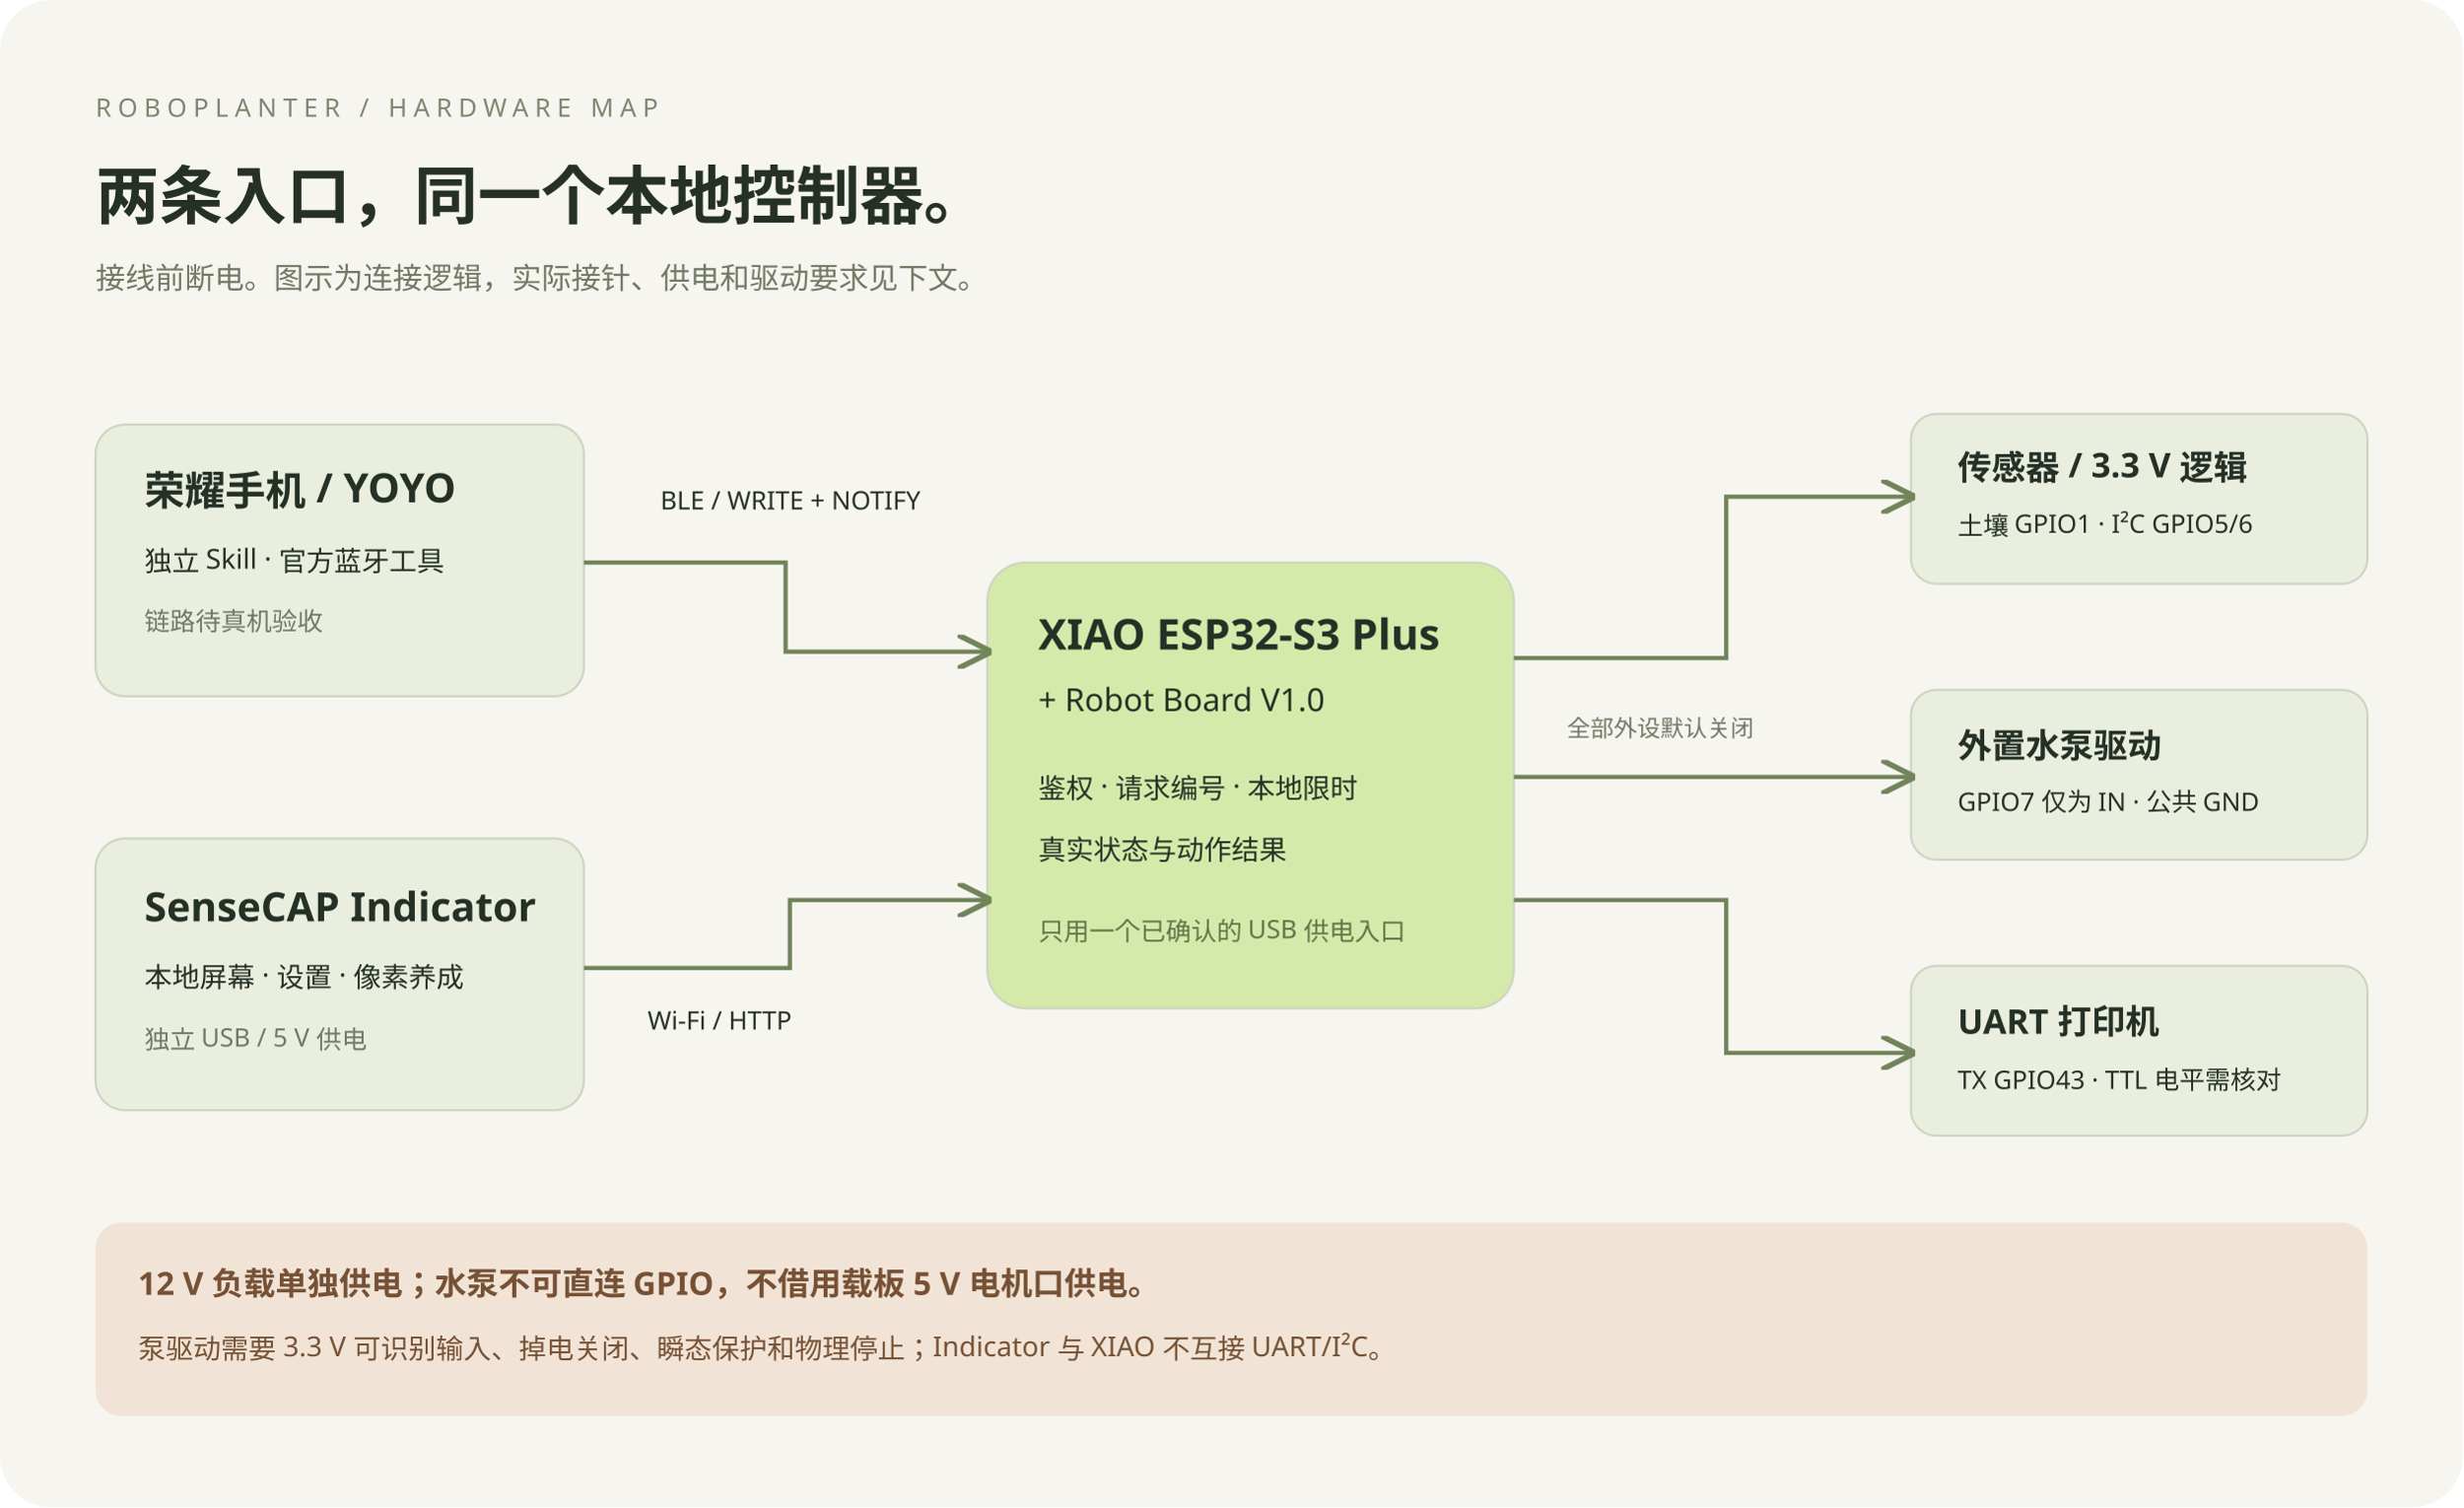
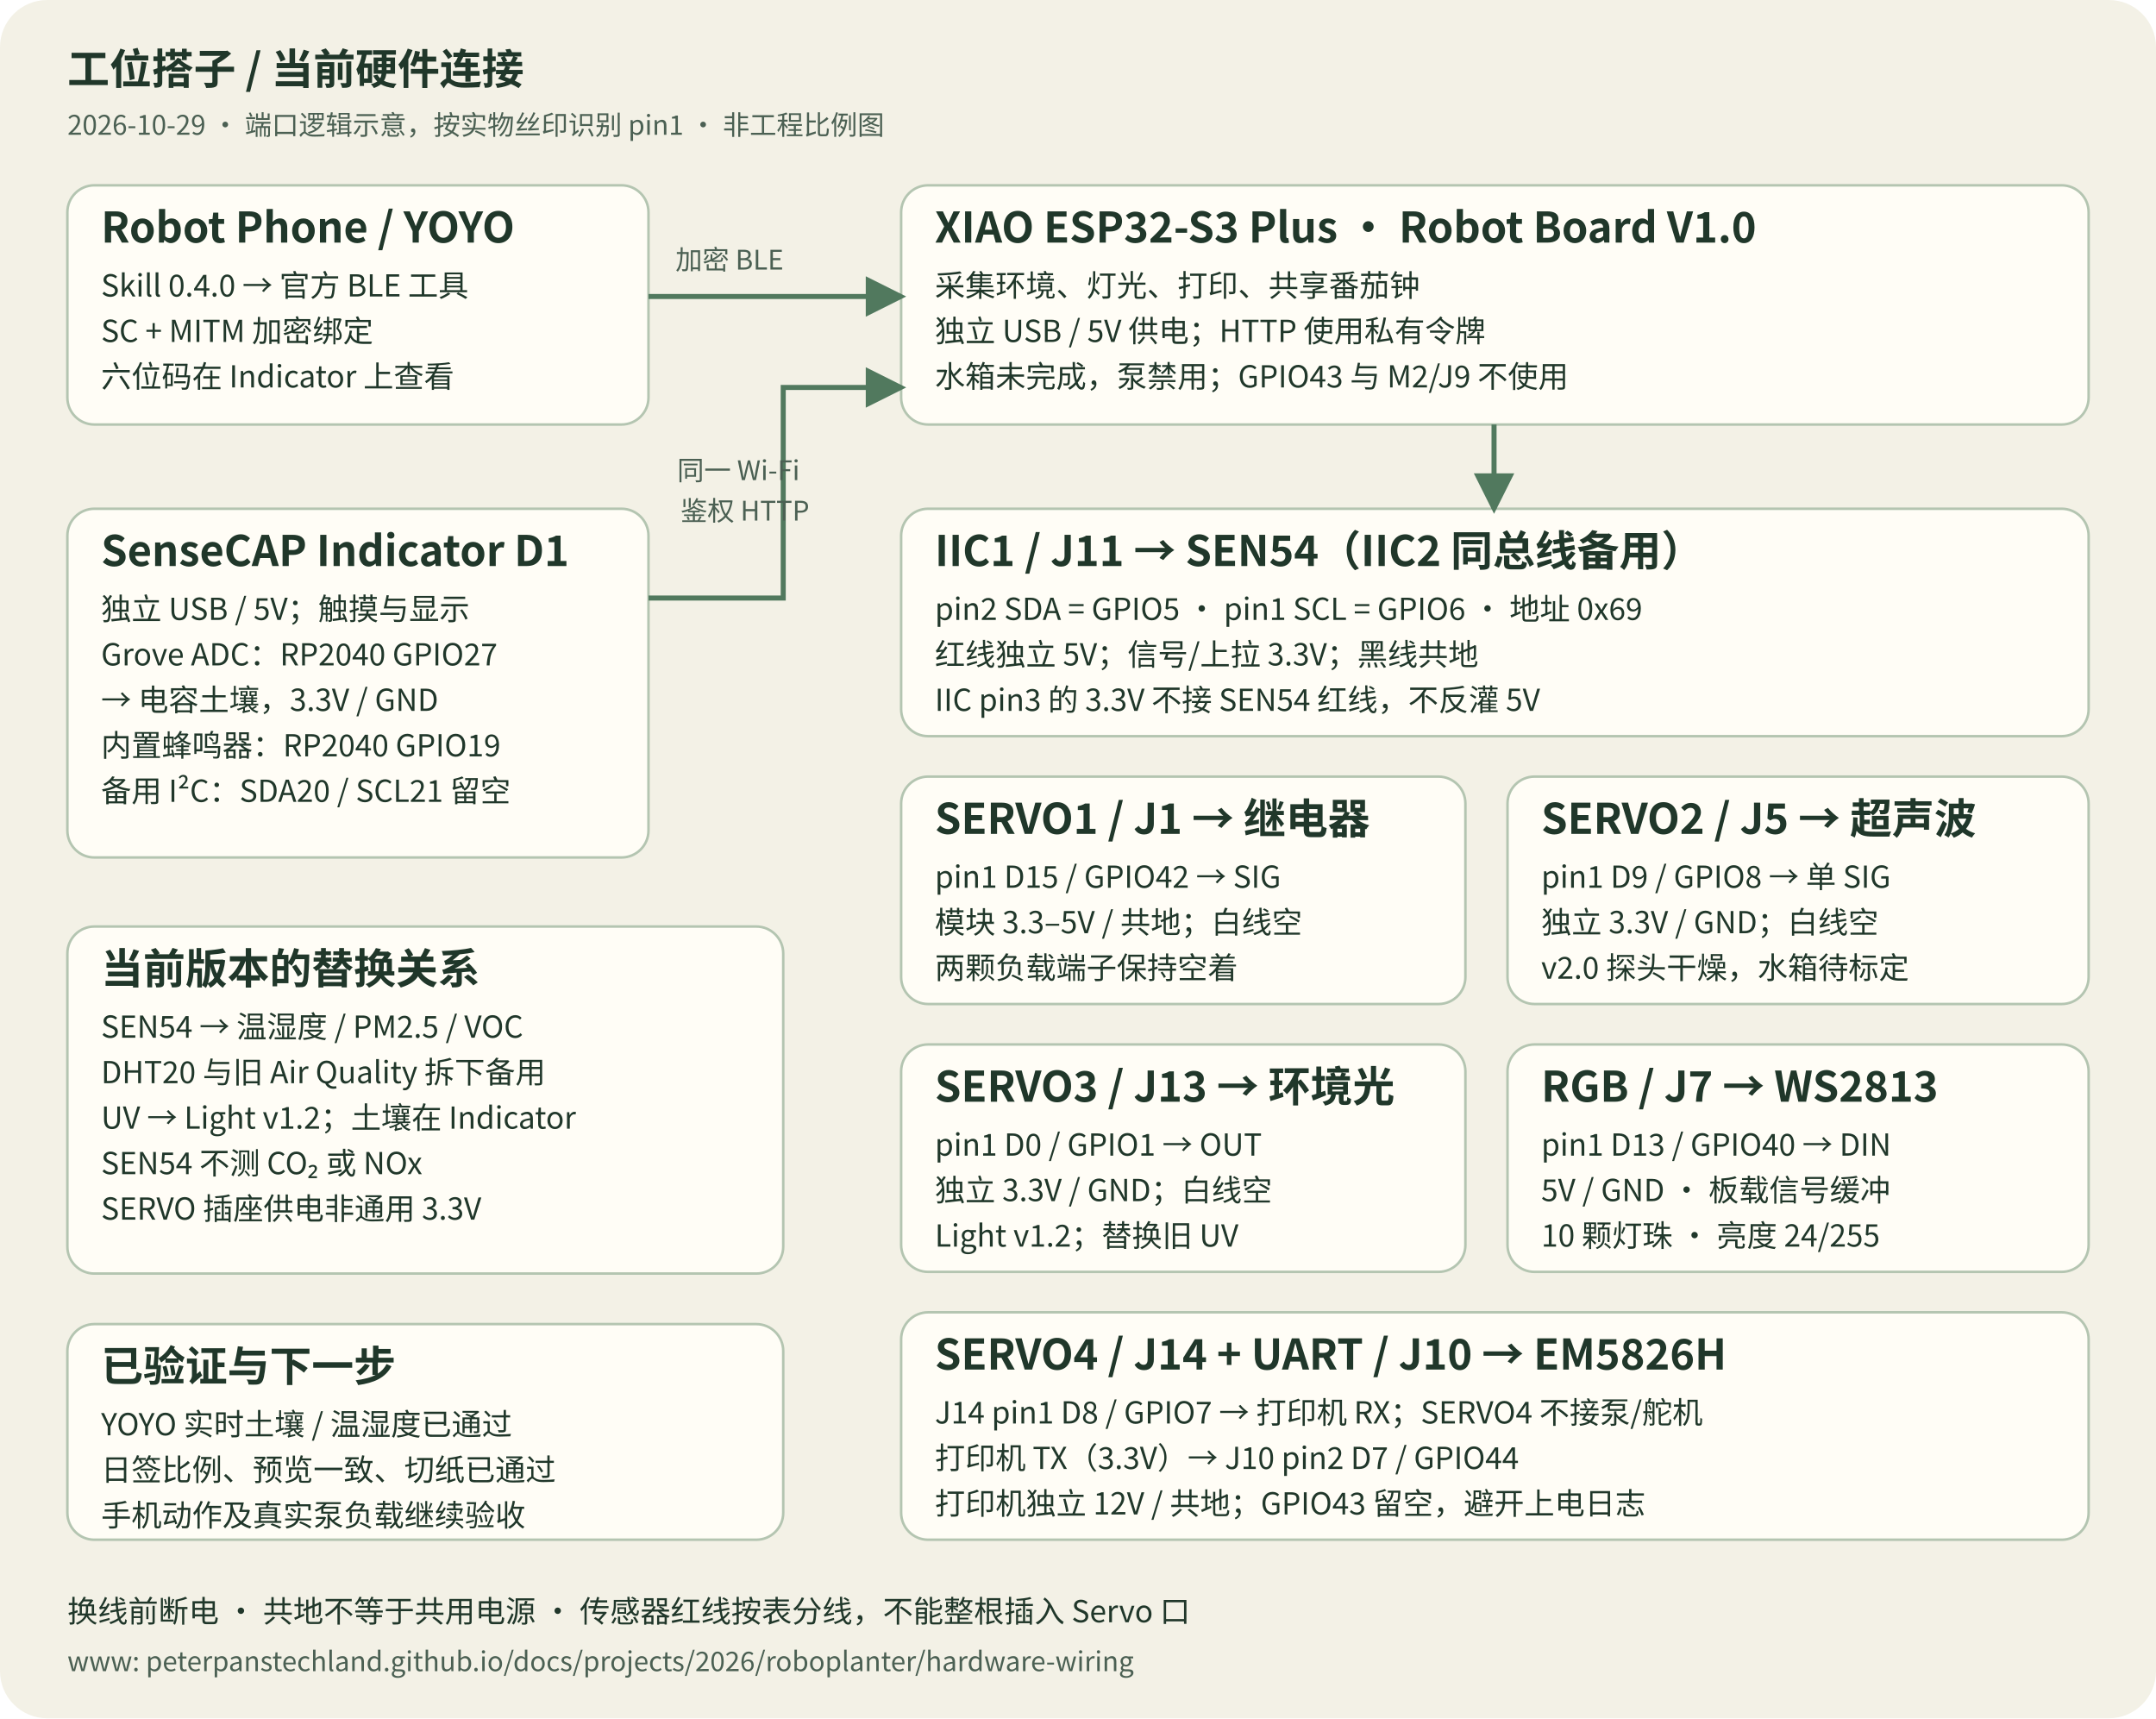
- <svg xmlns="http://www.w3.org/2000/svg" viewBox="0 0 1160 710" role="img" aria-labelledby="title desc">
+ <svg xmlns="http://www.w3.org/2000/svg" viewBox="0 0 1280 1020" role="img" aria-labelledby="title desc">
  <defs>
    <marker id="arrow" markerWidth="8" markerHeight="8" refX="7" refY="4" orient="auto-start-reverse">
-       <path d="M0 0L8 4L0 8" fill="none" stroke="#71845a" stroke-width="1.3" />
+       <path d="M0 0 8 4 0 8" fill="#51795e" />
    </marker>
  </defs>
-   <rect width="1160" height="710" rx="24" fill="#f6f5ef" />
-   <g font-family="system-ui,'Microsoft Yahei',sans-serif" fill="#253126">
-     <text x="45" y="55" font-size="12" letter-spacing="3" fill="#7c876f">ROBOPLANTER / HARDWARE MAP</text>
-     <text x="45" y="103" font-size="30" font-weight="700">两条入口，同一个本地控制器。</text>
-     <text x="45" y="136" font-size="14" fill="#707965">接线前断电。图示为连接逻辑，实际接针、供电和驱动要求见下文。</text>
-     <g fill="#e9eede" stroke="#cdd5c1">
-       <rect x="45" y="200" width="230" height="128" rx="14" />
-       <rect x="45" y="395" width="230" height="128" rx="14" />
-       <rect x="465" y="265" width="248" height="210" rx="18" fill="#d5e9aa" />
-       <rect x="900" y="195" width="215" height="80" rx="12" />
-       <rect x="900" y="325" width="215" height="80" rx="12" />
-       <rect x="900" y="455" width="215" height="80" rx="12" />
-     </g>
-     <text x="68" y="238" font-size="19" font-weight="650">荣耀手机 / YOYO</text>
-     <text x="68" y="269" font-size="13">独立 Skill · 官方蓝牙工具</text>
-     <text x="68" y="297" font-size="12" fill="#707965">链路待真机验收</text>
-     <text x="68" y="434" font-size="19" font-weight="650">SenseCAP Indicator</text>
-     <text x="68" y="465" font-size="13">本地屏幕 · 设置 · 像素养成</text>
-     <text x="68" y="494" font-size="12" fill="#707965">独立 USB / 5 V 供电</text>
-     <text x="489" y="306" font-size="20" font-weight="700">XIAO ESP32-S3 Plus</text>
-     <text x="489" y="335" font-size="15">+ Robot Board V1.0</text>
-     <text x="489" y="376" font-size="13">鉴权 · 请求编号 · 本地限时</text>
-     <text x="489" y="405" font-size="13">真实状态与动作结果</text>
-     <text x="489" y="443" font-size="12" fill="#637449">只用一个已确认的 USB 供电入口</text>
-     <text x="922" y="226" font-size="16" font-weight="650">传感器 / 3.3 V 逻辑</text>
-     <text x="922" y="252" font-size="12">土壤 GPIO1 · I²C GPIO5/6</text>
-     <text x="922" y="357" font-size="16" font-weight="650">外置水泵驱动</text>
-     <text x="922" y="382" font-size="12">GPIO7 仅为 IN · 公共 GND</text>
-     <text x="922" y="487" font-size="16" font-weight="650">UART 打印机</text>
-     <text x="922" y="513" font-size="12">TX GPIO43 · TTL 电平需核对</text>
-     <g fill="none" stroke="#71845a" stroke-width="2" marker-end="url(#arrow)">
-       <path d="M275 265H370V307H465" />
-       <path d="M275 456H372V424H465" />
-       <path d="M713 310H813V234H900" />
-       <path d="M713 366H900" />
-       <path d="M713 424H813V496H900" />
-     </g>
-     <text x="311" y="240" font-size="12">BLE / WRITE + NOTIFY</text>
-     <text x="305" y="485" font-size="12">Wi-Fi / HTTP</text>
-     <text x="738" y="347" font-size="11" fill="#707965">全部外设默认关闭</text>
-     <rect x="45" y="576" width="1070" height="91" rx="12" fill="#f1e4d6" />
-     <text x="65" y="610" font-size="15" font-weight="650" fill="#765135">12 V 负载单独供电；水泵不可直连 GPIO，不借用载板 5 V 电机口供电。</text>
-     <text x="65" y="640" font-size="13" fill="#765135">泵驱动需要 3.3 V 可识别输入、掉电关闭、瞬态保护和物理停止；Indicator 与 XIAO 不互接 UART/I²C。</text>
-   </g>
+   <style>text{font-family:'Microsoft YaHei','Noto Sans CJK SC',sans-serif;fill:#20372a}.h{font-size:25px;font-weight:700}.t{font-size:18px}.s{font-size:16px;fill:#4b6053}.wire{fill:none;stroke:#51795e;stroke-width:3;marker-end:url(#arrow)}.card{fill:#fffdf6;stroke:#b4c5b1;stroke-width:1.5}</style>
+   <rect width="1280" height="1020" rx="28" fill="#f3f1e6" />
+   <text x="40" y="50" class="h">工位搭子 / 当前硬件连接</text>
+   <text x="40" y="80" class="s">2026-10-29 · 端口逻辑示意，按实物丝印识别 pin1 · 非工程比例图</text>
+   <rect class="card" x="40" y="110" width="345" height="142" rx="16" />
+   <text class="h" x="60" y="144">Robot Phone / YOYO</text>
+   <text class="t" x="60" y="176">Skill 0.4.0 → 官方 BLE 工具</text>
+   <text class="t" x="60" y="203">SC + MITM 加密绑定</text>
+   <text class="t" x="60" y="230">六位码在 Indicator 上查看</text>
+   <rect class="card" x="535" y="110" width="705" height="142" rx="16" />
+   <text class="h" x="555" y="144">XIAO ESP32-S3 Plus · Robot Board V1.0</text>
+   <text class="t" x="555" y="176">采集环境、灯光、打印、共享番茄钟</text>
+   <text class="t" x="555" y="203">独立 USB / 5V 供电；HTTP 使用私有令牌</text>
+   <text class="t" x="555" y="230">水箱未完成，泵禁用；GPIO43 与 M2/J9 不使用</text>
+   <path class="wire" d="M385 176 H535" />
+   <text class="s" x="401" y="160">加密 BLE</text>
+   <rect class="card" x="40" y="302" width="345" height="207" rx="16" />
+   <text class="h" x="60" y="336">SenseCAP Indicator D1</text>
+   <text class="t" x="60" y="368">独立 USB / 5V；触摸与显示</text>
+   <text class="t" x="60" y="395">Grove ADC：RP2040 GPIO27</text>
+   <text class="t" x="60" y="422">  → 电容土壤，3.3V / GND</text>
+   <text class="t" x="60" y="449">内置蜂鸣器：RP2040 GPIO19</text>
+   <text class="t" x="60" y="476">备用 I²C：SDA20 / SCL21 留空</text>
+   <path class="wire" d="M385 355 H465 V230 H535" />
+   <text class="s" x="402" y="285">同一 Wi-Fi</text>
+   <text class="s" x="404" y="309">鉴权 HTTP</text>
+   <rect class="card" x="535" y="302" width="705" height="135" rx="16" />
+   <text class="h" x="555" y="336">IIC1 / J11 → SEN54（IIC2 同总线备用）</text>
+   <text class="t" x="555" y="368">pin2 SDA = GPIO5 · pin1 SCL = GPIO6 · 地址 0x69</text>
+   <text class="t" x="555" y="395">红线独立 5V；信号/上拉 3.3V；黑线共地</text>
+   <text class="t" x="555" y="422">IIC pin3 的 3.3V 不接 SEN54 红线，不反灌 5V</text>
+   <rect class="card" x="535" y="461" width="335" height="135" rx="16" />
+   <text class="h" x="555" y="495">SERVO1 / J1 → 继电器</text>
+   <text class="t" x="555" y="527">pin1 D15 / GPIO42 → SIG</text>
+   <text class="t" x="555" y="554">模块 3.3–5V / 共地；白线空</text>
+   <text class="t" x="555" y="581">两颗负载端子保持空着</text>
+   <rect class="card" x="895" y="461" width="345" height="135" rx="16" />
+   <text class="h" x="915" y="495">SERVO2 / J5 → 超声波</text>
+   <text class="t" x="915" y="527">pin1 D9 / GPIO8 → 单 SIG</text>
+   <text class="t" x="915" y="554">独立 3.3V / GND；白线空</text>
+   <text class="t" x="915" y="581">v2.0 探头干燥，水箱待标定</text>
+   <rect class="card" x="535" y="620" width="335" height="135" rx="16" />
+   <text class="h" x="555" y="654">SERVO3 / J13 → 环境光</text>
+   <text class="t" x="555" y="686">pin1 D0 / GPIO1 → OUT</text>
+   <text class="t" x="555" y="713">独立 3.3V / GND；白线空</text>
+   <text class="t" x="555" y="740">Light v1.2；替换旧 UV</text>
+   <rect class="card" x="895" y="620" width="345" height="135" rx="16" />
+   <text class="h" x="915" y="654">RGB / J7 → WS2813</text>
+   <text class="t" x="915" y="686">pin1 D13 / GPIO40 → DIN</text>
+   <text class="t" x="915" y="713">5V / GND · 板载信号缓冲</text>
+   <text class="t" x="915" y="740">10 颗灯珠 · 亮度 24/255</text>
+   <rect class="card" x="535" y="779" width="705" height="135" rx="16" />
+   <text class="h" x="555" y="813">SERVO4 / J14 + UART / J10 → EM5826H</text>
+   <text class="t" x="555" y="845">J14 pin1 D8 / GPIO7 → 打印机 RX；SERVO4 不接泵/舵机</text>
+   <text class="t" x="555" y="872">打印机 TX（3.3V）→ J10 pin2 D7 / GPIO44</text>
+   <text class="t" x="555" y="899">打印机独立 12V / 共地；GPIO43 留空，避开上电日志</text>
+   <path class="wire" d="M887 252 V302" />
+   <rect class="card" x="40" y="550" width="425" height="206" rx="16" />
+   <text class="h" x="60" y="584">当前版本的替换关系</text>
+   <text class="t" x="60" y="616">SEN54 → 温湿度 / PM2.5 / VOC</text>
+   <text class="t" x="60" y="643">DHT20 与旧 Air Quality 拆下备用</text>
+   <text class="t" x="60" y="670">UV → Light v1.2；土壤在 Indicator</text>
+   <text class="t" x="60" y="697">SEN54 不测 CO₂ 或 NOx</text>
+   <text class="t" x="60" y="724">SERVO 插座供电非通用 3.3V</text>
+   <rect class="card" x="40" y="786" width="425" height="128" rx="16" />
+   <text class="h" x="60" y="820">已验证与下一步</text>
+   <text class="t" x="60" y="852">YOYO 实时土壤 / 温湿度已通过</text>
+   <text class="t" x="60" y="879">日签比例、预览一致、切纸已通过</text>
+   <text class="t" x="60" y="906">手机动作及真实泵负载继续验收</text>
+   <text x="40" y="963" class="t">换线前断电 · 共地不等于共用电源 · 传感器红线按表分线，不能整根插入 Servo 口</text>
+   <text x="40" y="992" class="s">www: peterpanstechland.github.io/docs/projects/2026/roboplanter/hardware-wiring</text>
</svg>
